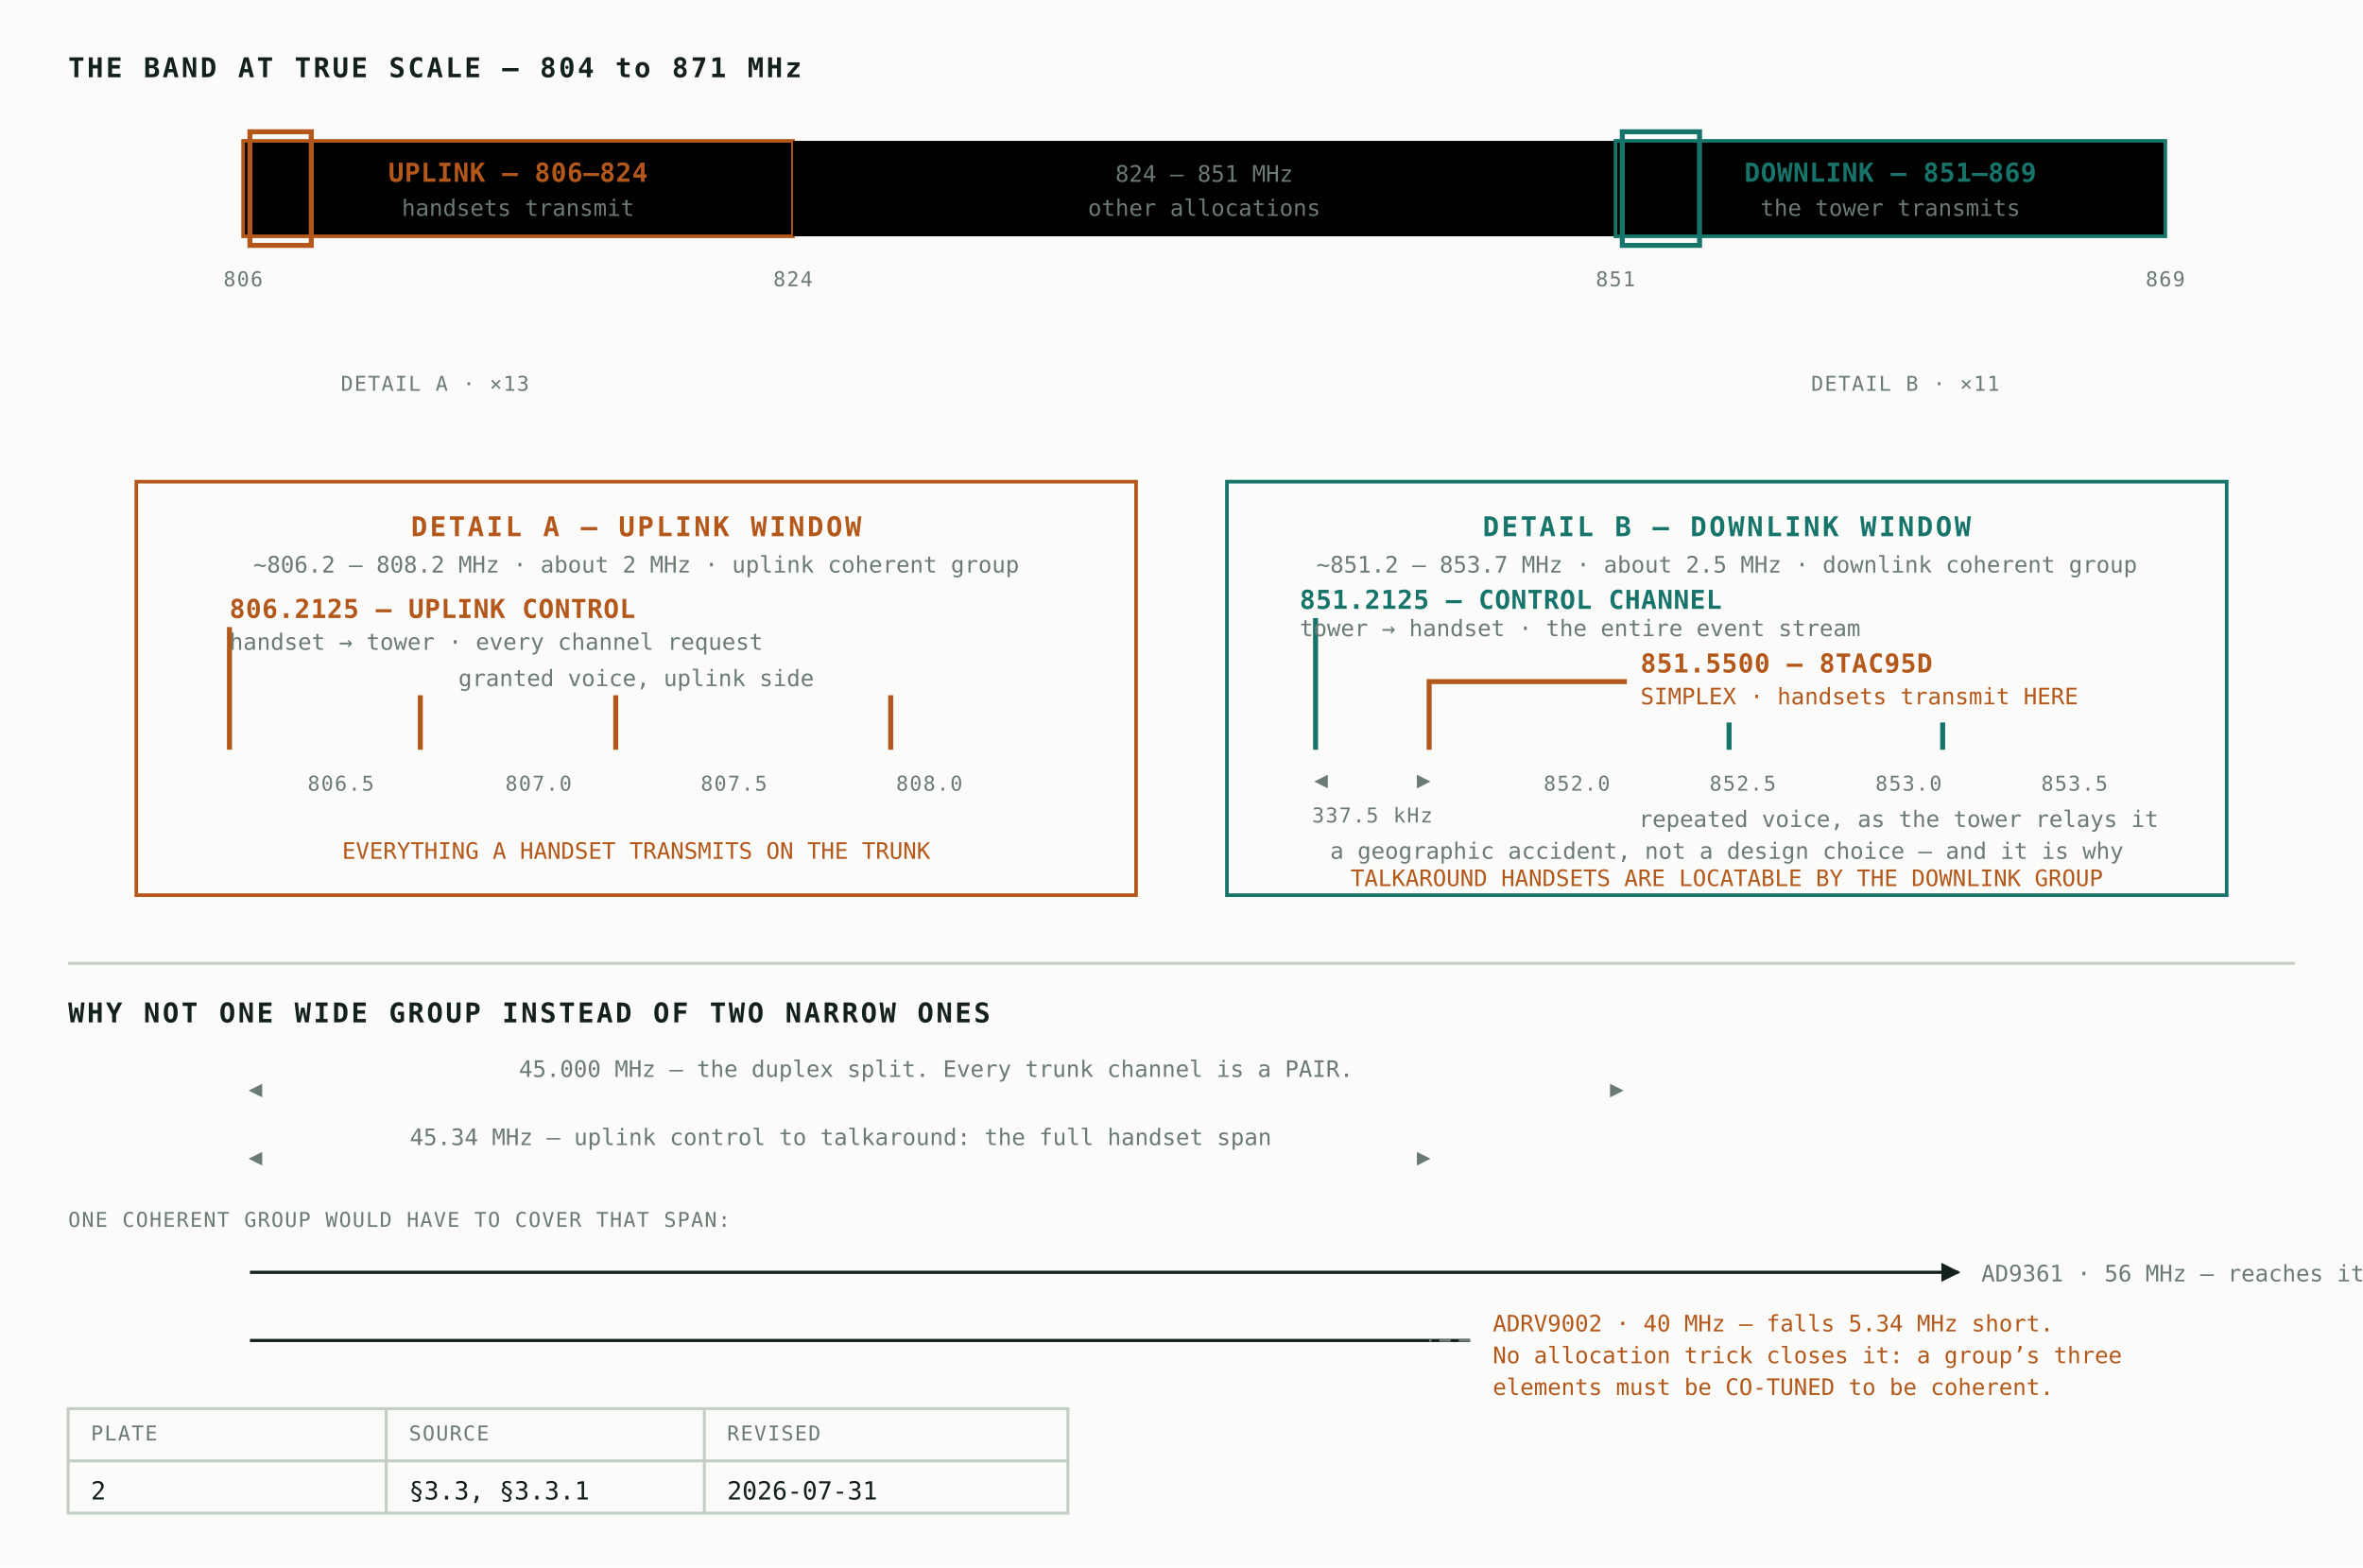
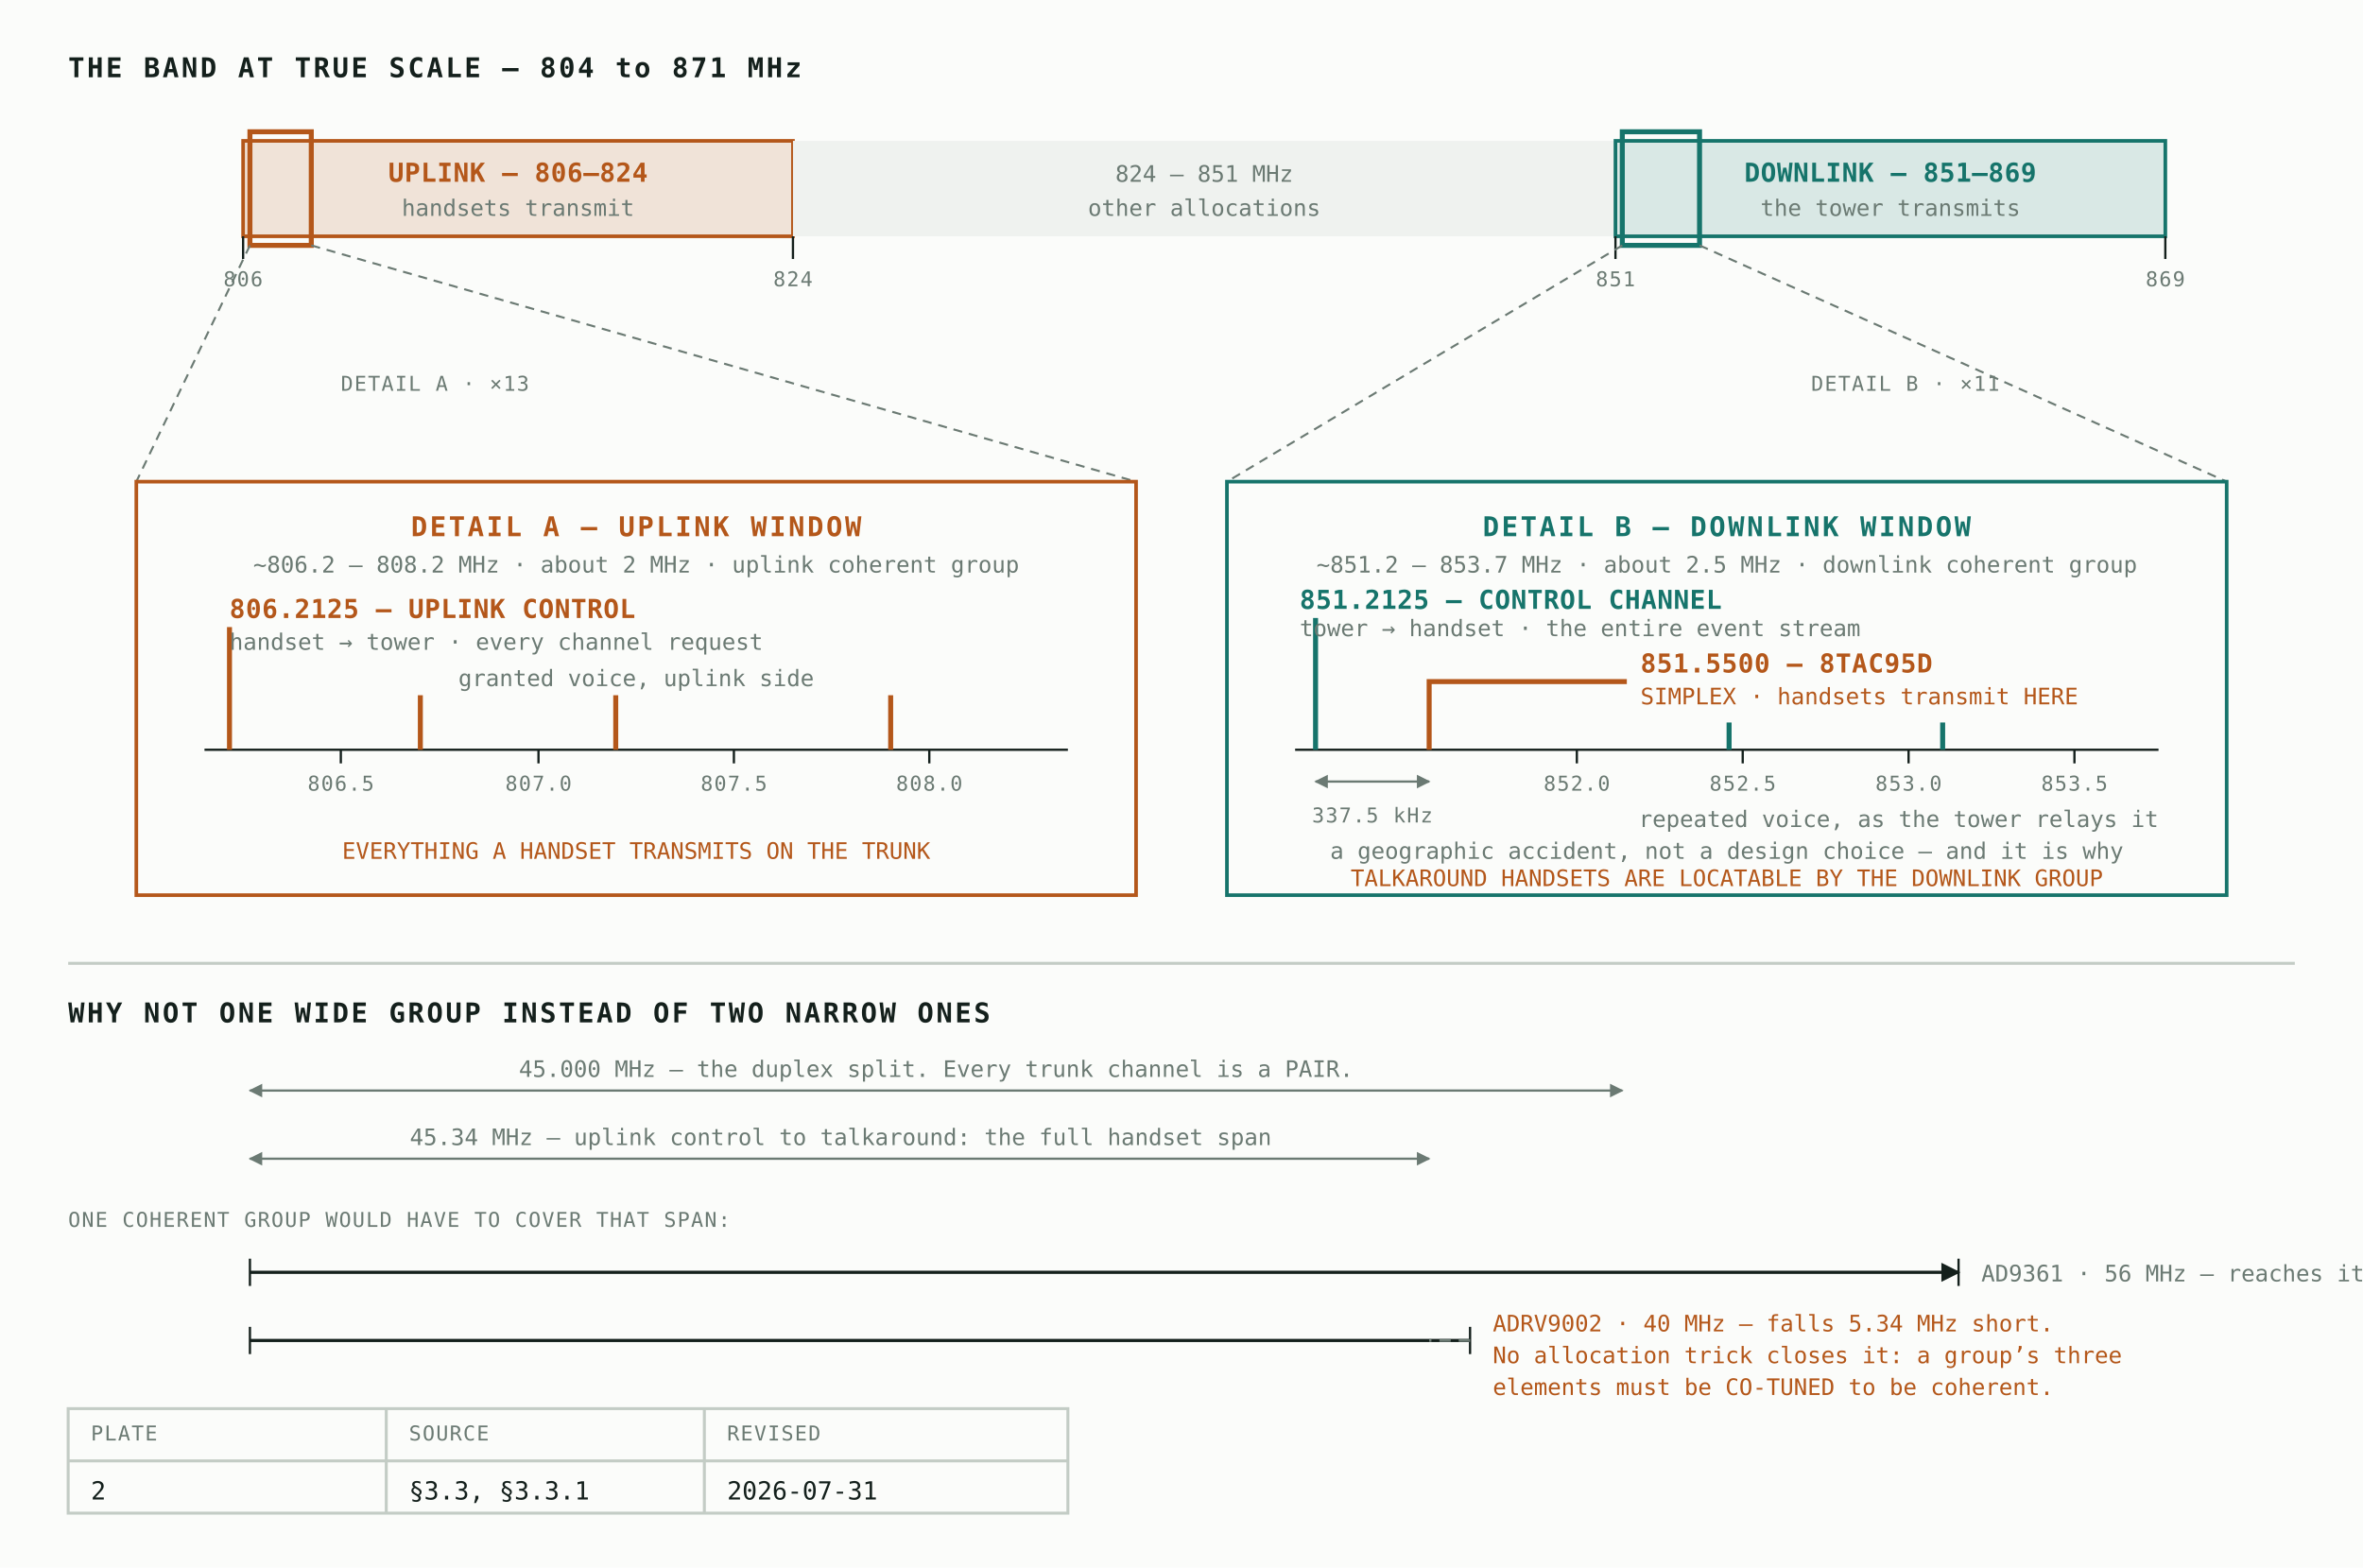
<svg xmlns="http://www.w3.org/2000/svg" viewBox="0 0 1040 690" role="img" aria-label="The 800 MHz band drawn to scale, showing the uplink block from 806 to 824 megahertz, the downlink block from 851 to 869, the 45 megahertz duplex split, and detail views of the two roughly 2 megahertz windows the receiver actually captures." width="1040" height="690">
-   <style>
- body {
-     background: #F2F4F1; color: #14201C;
-     font-family: #000; font-size: 17px; line-height: 1.62;
-     margin: 0; padding: 0 24px 96px;
-   }
- .wrap { max-width: 1120px; margin: 0 auto; }
- .prose { max-width: 65ch; }
- header.masthead {
-     padding: 72px 0 40px; border-bottom: 1px solid #C3CCC5; margin-bottom: 48px;
-   }
- .eyebrow {
-     font-family: #000; font-size: 11px; font-weight: 600;
-     letter-spacing: .16em; text-transform: uppercase; color: #6B7A73; margin: 0 0 18px;
-   }
- h1 {
-     font-family: #000; font-size: clamp(30px, 4.4vw, 46px); font-weight: 640;
-     letter-spacing: -.02em; line-height: 1.08; text-wrap: balance; margin: 0 0 20px;
-   }
- .standfirst { font-size: 19px; color: #6B7A73; margin: 0; max-width: 62ch; }
- h2 {
-     font-family: #000; font-size: 22px; font-weight: 620;
-     letter-spacing: -.01em; text-wrap: balance; margin: 0 0 6px;
-   }
- p { margin: 0 0 18px; }
- section { margin-bottom: 64px; }
- .section-head { display: flex; flex-direction: column; gap: 10px; margin-bottom: 28px; }
- .section-head p { margin: 0; color: #6B7A73; font-size: 16px; max-width: 62ch; }
- strong { font-weight: 600; }
- code { font-family: Consolas, 'DejaVu Sans Mono', 'Courier New', monospace; font-size: .88em; }
- .plate {
-     background: #FBFCFA;
-     background-image:
-       linear-gradient(#000 1px, transparent 1px),
-       linear-gradient(90deg, #000 1px, transparent 1px);
-     background-size: 20px 20px;
-     border: 1px solid #C3CCC5; padding: 18px; overflow-x: auto;
-   }
- .plate svg { display: block; width: 100%; min-width: 720px; height: auto; }
- .frame { fill: none; stroke: #C3CCC5; stroke-width: 1.3; }
- .bx { fill: #FBFCFA; stroke: #14201C; stroke-width: 1.3; }
- .bx-ul { fill: none; stroke: #B4571A; stroke-width: 1.6; }
- .bx-dl { fill: none; stroke: #16746B; stroke-width: 1.6; }
- .bx-q { fill: #FBFCFA; stroke: #6B7A73; stroke-width: 1.2; }
- .sig { fill: none; stroke: #14201C; stroke-width: 1.4; }
- .sig-ul { fill: none; stroke: #B4571A; stroke-width: 2.2; }
- .sig-dl { fill: none; stroke: #16746B; stroke-width: 2.2; }
- .sig-cal { fill: none; stroke: #6B7A73; stroke-width: 1.2; stroke-dasharray: 5 3.5; }
- .sig-dig { fill: none; stroke: #6B7A73; stroke-width: 1.6; }
- .dock { fill: none; stroke: #14201C; stroke-width: 2; stroke-dasharray: 12 5; opacity: .55; }
- .pill { fill: #FBFCFA; stroke: none; }
- .a-ink { fill: #14201C; }
- .a-ul { fill: #B4571A; }
- .a-dl { fill: #16746B; }
- .a-mut { fill: #6B7A73; }
- text { font-family: Consolas, 'DejaVu Sans Mono', 'Courier New', monospace; fill: #14201C; }
- .t-box { font-size: 11.5px; font-weight: 600; letter-spacing: .02em; }
- .t-head { font-size: 12px;   font-weight: 700; letter-spacing: .09em; }
- .t-note { font-size: 10px;   fill: #6B7A73; }
- .t-port { font-size: 11px; }
- .t-tiny { font-size: 9px;    fill: #6B7A73; letter-spacing: .06em; }
- .t-ul { fill: #B4571A; }
- .t-dl { fill: #16746B; }
- .t-mut { fill: #6B7A73; }
- .notes { display: grid; gap: 0; margin-top: 32px; border-top: 1px solid #C3CCC5; }
- .note {
-     display: grid; grid-template-columns: 116px 1fr; gap: 24px;
-     padding: 18px 0; border-bottom: 1px solid #C3CCC5; align-items: start;
-   }
- .note dt {
-     font-family: Consolas, 'DejaVu Sans Mono', 'Courier New', monospace; font-size: 12px; font-weight: 600;
-     letter-spacing: .04em; color: #6B7A73; padding-top: 3px;
-   }
- .note dd { margin: 0; font-size: 16px; }
- .verdict { border-left: 3px solid #B4571A; padding: 2px 0 2px 22px; margin: 0 0 18px; }
- </style>
  <rect x="0" y="0" width="1040" height="690" fill="#FBFCFA" />
  <defs>
    <marker id="p2-dim" viewBox="0 0 10 10" refX="9" refY="5" markerWidth="6" markerHeight="6" orient="auto-start-reverse">
-       <path d="M0 0 L10 5 L0 10 z" class="a-mut" />
+       <path d="M0 0 L10 5 L0 10 z" fill="#6B7A73" />
    </marker>
    <marker id="p2-ink" viewBox="0 0 10 10" refX="9" refY="5" markerWidth="6" markerHeight="6" orient="auto-start-reverse">
-       <path d="M0 0 L10 5 L0 10 z" class="a-ink" />
+       <path d="M0 0 L10 5 L0 10 z" fill="#14201C" />
    </marker>
  </defs>
-   <text class="t-head" x="30" y="34">THE BAND AT TRUE SCALE — 804 to 871 MHz</text>
-   <rect class="fill-ul" x="107" y="62" width="242" height="42" />
-   <rect class="bx-ul" x="107" y="62" width="242" height="42" />
-   <rect class="fill-q" x="349" y="62" width="362" height="42" />
-   <rect class="fill-dl" x="711" y="62" width="242" height="42" />
-   <rect class="bx-dl" x="711" y="62" width="242" height="42" />
-   <text class="t-box t-ul" x="228" y="80" text-anchor="middle">UPLINK — 806–824</text>
-   <text class="t-note" x="228" y="95" text-anchor="middle">handsets transmit</text>
-   <text class="t-note" x="530" y="80" text-anchor="middle">824 – 851 MHz</text>
-   <text class="t-note" x="530" y="95" text-anchor="middle">other allocations</text>
-   <text class="t-box t-dl" x="832" y="80" text-anchor="middle">DOWNLINK — 851–869</text>
-   <text class="t-note" x="832" y="95" text-anchor="middle">the tower transmits</text>
-   <rect class="sig-ul" x="110" y="58" width="27" height="50" fill="none" />
-   <rect class="sig-dl" x="714" y="58" width="34" height="50" fill="none" />
-   <path class="tick" d="M107 104 L107 114 M349 104 L349 114 M711 104 L711 114 M953 104 L953 114" />
-   <text class="t-tiny" x="107" y="126" text-anchor="middle">806</text>
-   <text class="t-tiny" x="349" y="126" text-anchor="middle">824</text>
-   <text class="t-tiny" x="711" y="126" text-anchor="middle">851</text>
-   <text class="t-tiny" x="953" y="126" text-anchor="middle">869</text>
-   <path class="lead" d="M110 108 L60 212" />
-   <path class="lead" d="M137 108 L500 212" />
-   <path class="lead" d="M714 108 L540 212" />
-   <path class="lead" d="M748 108 L980 212" />
-   <text class="t-tiny" x="150" y="172">DETAIL A · ×13</text>
-   <text class="t-tiny" x="880" y="172" text-anchor="end">DETAIL B · ×11</text>
-   <rect class="bx-ul" x="60" y="212" width="440" height="182" />
-   <text class="t-head t-ul" x="280" y="236" text-anchor="middle">DETAIL A — UPLINK WINDOW</text>
-   <text class="t-note" x="280" y="252" text-anchor="middle">~806.2 – 808.2 MHz · about 2 MHz · uplink coherent group</text>
-   <path class="tick" d="M90 330 L470 330" />
-   <path class="tick" d="M150 330 L150 336 M237 330 L237 336 M323 330 L323 336 M409 330 L409 336" />
-   <text class="t-tiny" x="150" y="348" text-anchor="middle">806.5</text>
-   <text class="t-tiny" x="237" y="348" text-anchor="middle">807.0</text>
-   <text class="t-tiny" x="323" y="348" text-anchor="middle">807.5</text>
-   <text class="t-tiny" x="409" y="348" text-anchor="middle">808.0</text>
-   <path class="sig-ul" d="M101 330 L101 276" />
-   <text class="t-box t-ul" x="101" y="272">806.2125 — UPLINK CONTROL</text>
-   <text class="t-note" x="101" y="286">handset → tower · every channel request</text>
-   <path class="sig-ul" d="M185 330 L185 306 M271 330 L271 306 M392 330 L392 306" />
-   <text class="t-note" x="280" y="302" text-anchor="middle">granted voice, uplink side</text>
-   <text class="t-note t-ul" x="280" y="378" text-anchor="middle">EVERYTHING A HANDSET TRANSMITS ON THE TRUNK</text>
-   <rect class="bx-dl" x="540" y="212" width="440" height="182" />
-   <text class="t-head t-dl" x="760" y="236" text-anchor="middle">DETAIL B — DOWNLINK WINDOW</text>
-   <text class="t-note" x="760" y="252" text-anchor="middle">~851.2 – 853.7 MHz · about 2.5 MHz · downlink coherent group</text>
-   <path class="tick" d="M570 330 L950 330" />
-   <path class="tick" d="M694 330 L694 336 M767 330 L767 336 M840 330 L840 336 M913 330 L913 336" />
-   <text class="t-tiny" x="694" y="348" text-anchor="middle">852.0</text>
-   <text class="t-tiny" x="767" y="348" text-anchor="middle">852.5</text>
-   <text class="t-tiny" x="840" y="348" text-anchor="middle">853.0</text>
-   <text class="t-tiny" x="913" y="348" text-anchor="middle">853.5</text>
-   <path class="sig-dl" d="M579 330 L579 272" />
-   <text class="t-box t-dl" x="572" y="268">851.2125 — CONTROL CHANNEL</text>
-   <text class="t-note" x="572" y="280">tower → handset · the entire event stream</text>
-   <path class="sig-ul" d="M629 330 L629 300 L716 300" />
-   <text class="t-box t-ul" x="722" y="296">851.5500 — 8TAC95D</text>
-   <text class="t-note t-ul" x="722" y="310">SIMPLEX · handsets transmit HERE</text>
-   <path class="dim" d="M579 344 L629 344" marker-start="url(#p2-dim)" marker-end="url(#p2-dim)" />
-   <text class="t-tiny" x="604" y="362" text-anchor="middle">337.5 kHz</text>
-   <path class="sig-dl" d="M761 330 L761 318 M855 330 L855 318" />
-   <text class="t-note" x="950" y="364" text-anchor="end">repeated voice, as the tower relays it</text>
-   <text class="t-note" x="760" y="378" text-anchor="middle">a geographic accident, not a design choice — and it is why</text>
-   <text class="t-note t-ul" x="760" y="390" text-anchor="middle">TALKAROUND HANDSETS ARE LOCATABLE BY THE DOWNLINK GROUP</text>
-   <path class="frame" d="M30 424 L1010 424" />
-   <text class="t-head" x="30" y="450">WHY NOT ONE WIDE GROUP INSTEAD OF TWO NARROW ONES</text>
-   <path class="dim" d="M110 480 L714 480" marker-start="url(#p2-dim)" marker-end="url(#p2-dim)" />
-   <text class="t-note" x="412" y="474" text-anchor="middle">45.000 MHz — the duplex split. Every trunk channel is a PAIR.</text>
-   <path class="dim" d="M110 510 L629 510" marker-start="url(#p2-dim)" marker-end="url(#p2-dim)" />
-   <text class="t-note" x="370" y="504" text-anchor="middle">45.34 MHz — uplink control to talkaround: the full handset span</text>
-   <text class="t-tiny" x="30" y="540">ONE COHERENT GROUP WOULD HAVE TO COVER THAT SPAN:</text>
-   <path class="sig" d="M110 560 L862 560" marker-end="url(#p2-ink)" />
-   <path class="tick" d="M110 554 L110 566 M862 554 L862 566" />
-   <text class="t-note" x="872" y="564">AD9361 · 56 MHz — reaches it (the §5.5 fallback)</text>
-   <path class="sig" d="M110 590 L647 590" />
-   <path class="tick" d="M110 584 L110 596 M647 584 L647 596" />
-   <path class="sig-cal" d="M647 590 L629 590" />
-   <text class="t-note t-ul" x="657" y="586">ADRV9002 · 40 MHz — falls 5.34 MHz short.</text>
-   <text class="t-note t-ul" x="657" y="600">No allocation trick closes it: a group’s three</text>
-   <text class="t-note t-ul" x="657" y="614">elements must be CO-TUNED to be coherent.</text>
+   <text x="30" y="34" font-family="Consolas, 'DejaVu Sans Mono', 'Courier New', monospace" fill="#14201C" font-size="12px" font-weight="700" letter-spacing=".09em">THE BAND AT TRUE SCALE — 804 to 871 MHz</text>
+   <rect x="107" y="62" width="242" height="42" fill="#F0E3D8" />
+   <rect x="107" y="62" width="242" height="42" fill="none" stroke="#B4571A" stroke-width="1.6" />
+   <rect x="349" y="62" width="362" height="42" fill="#EFF2EF" />
+   <rect x="711" y="62" width="242" height="42" fill="#D9E8E5" />
+   <rect x="711" y="62" width="242" height="42" fill="none" stroke="#16746B" stroke-width="1.6" />
+   <text x="228" y="80" text-anchor="middle" font-family="Consolas, 'DejaVu Sans Mono', 'Courier New', monospace" fill="#B4571A" font-size="11.5px" font-weight="600" letter-spacing=".02em">UPLINK — 806–824</text>
+   <text x="228" y="95" text-anchor="middle" font-family="Consolas, 'DejaVu Sans Mono', 'Courier New', monospace" fill="#6B7A73" font-size="10px">handsets transmit</text>
+   <text x="530" y="80" text-anchor="middle" font-family="Consolas, 'DejaVu Sans Mono', 'Courier New', monospace" fill="#6B7A73" font-size="10px">824 – 851 MHz</text>
+   <text x="530" y="95" text-anchor="middle" font-family="Consolas, 'DejaVu Sans Mono', 'Courier New', monospace" fill="#6B7A73" font-size="10px">other allocations</text>
+   <text x="832" y="80" text-anchor="middle" font-family="Consolas, 'DejaVu Sans Mono', 'Courier New', monospace" fill="#16746B" font-size="11.5px" font-weight="600" letter-spacing=".02em">DOWNLINK — 851–869</text>
+   <text x="832" y="95" text-anchor="middle" font-family="Consolas, 'DejaVu Sans Mono', 'Courier New', monospace" fill="#6B7A73" font-size="10px">the tower transmits</text>
+   <rect x="110" y="58" width="27" height="50" fill="none" stroke="#B4571A" stroke-width="2.2" />
+   <rect x="714" y="58" width="34" height="50" fill="none" stroke="#16746B" stroke-width="2.2" />
+   <path d="M107 104 L107 114 M349 104 L349 114 M711 104 L711 114 M953 104 L953 114" fill="none" stroke="#14201C" stroke-width="1" />
+   <text x="107" y="126" text-anchor="middle" font-family="Consolas, 'DejaVu Sans Mono', 'Courier New', monospace" fill="#6B7A73" font-size="9px" letter-spacing=".06em">806</text>
+   <text x="349" y="126" text-anchor="middle" font-family="Consolas, 'DejaVu Sans Mono', 'Courier New', monospace" fill="#6B7A73" font-size="9px" letter-spacing=".06em">824</text>
+   <text x="711" y="126" text-anchor="middle" font-family="Consolas, 'DejaVu Sans Mono', 'Courier New', monospace" fill="#6B7A73" font-size="9px" letter-spacing=".06em">851</text>
+   <text x="953" y="126" text-anchor="middle" font-family="Consolas, 'DejaVu Sans Mono', 'Courier New', monospace" fill="#6B7A73" font-size="9px" letter-spacing=".06em">869</text>
+   <path d="M110 108 L60 212" fill="none" stroke="#6B7A73" stroke-width=".9" stroke-dasharray="4 3" />
+   <path d="M137 108 L500 212" fill="none" stroke="#6B7A73" stroke-width=".9" stroke-dasharray="4 3" />
+   <path d="M714 108 L540 212" fill="none" stroke="#6B7A73" stroke-width=".9" stroke-dasharray="4 3" />
+   <path d="M748 108 L980 212" fill="none" stroke="#6B7A73" stroke-width=".9" stroke-dasharray="4 3" />
+   <text x="150" y="172" font-family="Consolas, 'DejaVu Sans Mono', 'Courier New', monospace" fill="#6B7A73" font-size="9px" letter-spacing=".06em">DETAIL A · ×13</text>
+   <text x="880" y="172" text-anchor="end" font-family="Consolas, 'DejaVu Sans Mono', 'Courier New', monospace" fill="#6B7A73" font-size="9px" letter-spacing=".06em">DETAIL B · ×11</text>
+   <rect x="60" y="212" width="440" height="182" fill="none" stroke="#B4571A" stroke-width="1.6" />
+   <text x="280" y="236" text-anchor="middle" font-family="Consolas, 'DejaVu Sans Mono', 'Courier New', monospace" fill="#B4571A" font-size="12px" font-weight="700" letter-spacing=".09em">DETAIL A — UPLINK WINDOW</text>
+   <text x="280" y="252" text-anchor="middle" font-family="Consolas, 'DejaVu Sans Mono', 'Courier New', monospace" fill="#6B7A73" font-size="10px">~806.2 – 808.2 MHz · about 2 MHz · uplink coherent group</text>
+   <path d="M90 330 L470 330" fill="none" stroke="#14201C" stroke-width="1" />
+   <path d="M150 330 L150 336 M237 330 L237 336 M323 330 L323 336 M409 330 L409 336" fill="none" stroke="#14201C" stroke-width="1" />
+   <text x="150" y="348" text-anchor="middle" font-family="Consolas, 'DejaVu Sans Mono', 'Courier New', monospace" fill="#6B7A73" font-size="9px" letter-spacing=".06em">806.5</text>
+   <text x="237" y="348" text-anchor="middle" font-family="Consolas, 'DejaVu Sans Mono', 'Courier New', monospace" fill="#6B7A73" font-size="9px" letter-spacing=".06em">807.0</text>
+   <text x="323" y="348" text-anchor="middle" font-family="Consolas, 'DejaVu Sans Mono', 'Courier New', monospace" fill="#6B7A73" font-size="9px" letter-spacing=".06em">807.5</text>
+   <text x="409" y="348" text-anchor="middle" font-family="Consolas, 'DejaVu Sans Mono', 'Courier New', monospace" fill="#6B7A73" font-size="9px" letter-spacing=".06em">808.0</text>
+   <path d="M101 330 L101 276" fill="none" stroke="#B4571A" stroke-width="2.2" />
+   <text x="101" y="272" font-family="Consolas, 'DejaVu Sans Mono', 'Courier New', monospace" fill="#B4571A" font-size="11.5px" font-weight="600" letter-spacing=".02em">806.2125 — UPLINK CONTROL</text>
+   <text x="101" y="286" font-family="Consolas, 'DejaVu Sans Mono', 'Courier New', monospace" fill="#6B7A73" font-size="10px">handset → tower · every channel request</text>
+   <path d="M185 330 L185 306 M271 330 L271 306 M392 330 L392 306" fill="none" stroke="#B4571A" stroke-width="2.2" />
+   <text x="280" y="302" text-anchor="middle" font-family="Consolas, 'DejaVu Sans Mono', 'Courier New', monospace" fill="#6B7A73" font-size="10px">granted voice, uplink side</text>
+   <text x="280" y="378" text-anchor="middle" font-family="Consolas, 'DejaVu Sans Mono', 'Courier New', monospace" fill="#B4571A" font-size="10px">EVERYTHING A HANDSET TRANSMITS ON THE TRUNK</text>
+   <rect x="540" y="212" width="440" height="182" fill="none" stroke="#16746B" stroke-width="1.6" />
+   <text x="760" y="236" text-anchor="middle" font-family="Consolas, 'DejaVu Sans Mono', 'Courier New', monospace" fill="#16746B" font-size="12px" font-weight="700" letter-spacing=".09em">DETAIL B — DOWNLINK WINDOW</text>
+   <text x="760" y="252" text-anchor="middle" font-family="Consolas, 'DejaVu Sans Mono', 'Courier New', monospace" fill="#6B7A73" font-size="10px">~851.2 – 853.7 MHz · about 2.5 MHz · downlink coherent group</text>
+   <path d="M570 330 L950 330" fill="none" stroke="#14201C" stroke-width="1" />
+   <path d="M694 330 L694 336 M767 330 L767 336 M840 330 L840 336 M913 330 L913 336" fill="none" stroke="#14201C" stroke-width="1" />
+   <text x="694" y="348" text-anchor="middle" font-family="Consolas, 'DejaVu Sans Mono', 'Courier New', monospace" fill="#6B7A73" font-size="9px" letter-spacing=".06em">852.0</text>
+   <text x="767" y="348" text-anchor="middle" font-family="Consolas, 'DejaVu Sans Mono', 'Courier New', monospace" fill="#6B7A73" font-size="9px" letter-spacing=".06em">852.5</text>
+   <text x="840" y="348" text-anchor="middle" font-family="Consolas, 'DejaVu Sans Mono', 'Courier New', monospace" fill="#6B7A73" font-size="9px" letter-spacing=".06em">853.0</text>
+   <text x="913" y="348" text-anchor="middle" font-family="Consolas, 'DejaVu Sans Mono', 'Courier New', monospace" fill="#6B7A73" font-size="9px" letter-spacing=".06em">853.5</text>
+   <path d="M579 330 L579 272" fill="none" stroke="#16746B" stroke-width="2.2" />
+   <text x="572" y="268" font-family="Consolas, 'DejaVu Sans Mono', 'Courier New', monospace" fill="#16746B" font-size="11.5px" font-weight="600" letter-spacing=".02em">851.2125 — CONTROL CHANNEL</text>
+   <text x="572" y="280" font-family="Consolas, 'DejaVu Sans Mono', 'Courier New', monospace" fill="#6B7A73" font-size="10px">tower → handset · the entire event stream</text>
+   <path d="M629 330 L629 300 L716 300" fill="none" stroke="#B4571A" stroke-width="2.2" />
+   <text x="722" y="296" font-family="Consolas, 'DejaVu Sans Mono', 'Courier New', monospace" fill="#B4571A" font-size="11.5px" font-weight="600" letter-spacing=".02em">851.5500 — 8TAC95D</text>
+   <text x="722" y="310" font-family="Consolas, 'DejaVu Sans Mono', 'Courier New', monospace" fill="#B4571A" font-size="10px">SIMPLEX · handsets transmit HERE</text>
+   <path d="M579 344 L629 344" marker-start="url(#p2-dim)" marker-end="url(#p2-dim)" fill="none" stroke="#6B7A73" stroke-width="1" />
+   <text x="604" y="362" text-anchor="middle" font-family="Consolas, 'DejaVu Sans Mono', 'Courier New', monospace" fill="#6B7A73" font-size="9px" letter-spacing=".06em">337.5 kHz</text>
+   <path d="M761 330 L761 318 M855 330 L855 318" fill="none" stroke="#16746B" stroke-width="2.2" />
+   <text x="950" y="364" text-anchor="end" font-family="Consolas, 'DejaVu Sans Mono', 'Courier New', monospace" fill="#6B7A73" font-size="10px">repeated voice, as the tower relays it</text>
+   <text x="760" y="378" text-anchor="middle" font-family="Consolas, 'DejaVu Sans Mono', 'Courier New', monospace" fill="#6B7A73" font-size="10px">a geographic accident, not a design choice — and it is why</text>
+   <text x="760" y="390" text-anchor="middle" font-family="Consolas, 'DejaVu Sans Mono', 'Courier New', monospace" fill="#B4571A" font-size="10px">TALKAROUND HANDSETS ARE LOCATABLE BY THE DOWNLINK GROUP</text>
+   <path d="M30 424 L1010 424" fill="none" stroke="#C3CCC5" stroke-width="1.3" />
+   <text x="30" y="450" font-family="Consolas, 'DejaVu Sans Mono', 'Courier New', monospace" fill="#14201C" font-size="12px" font-weight="700" letter-spacing=".09em">WHY NOT ONE WIDE GROUP INSTEAD OF TWO NARROW ONES</text>
+   <path d="M110 480 L714 480" marker-start="url(#p2-dim)" marker-end="url(#p2-dim)" fill="none" stroke="#6B7A73" stroke-width="1" />
+   <text x="412" y="474" text-anchor="middle" font-family="Consolas, 'DejaVu Sans Mono', 'Courier New', monospace" fill="#6B7A73" font-size="10px">45.000 MHz — the duplex split. Every trunk channel is a PAIR.</text>
+   <path d="M110 510 L629 510" marker-start="url(#p2-dim)" marker-end="url(#p2-dim)" fill="none" stroke="#6B7A73" stroke-width="1" />
+   <text x="370" y="504" text-anchor="middle" font-family="Consolas, 'DejaVu Sans Mono', 'Courier New', monospace" fill="#6B7A73" font-size="10px">45.34 MHz — uplink control to talkaround: the full handset span</text>
+   <text x="30" y="540" font-family="Consolas, 'DejaVu Sans Mono', 'Courier New', monospace" fill="#6B7A73" font-size="9px" letter-spacing=".06em">ONE COHERENT GROUP WOULD HAVE TO COVER THAT SPAN:</text>
+   <path d="M110 560 L862 560" marker-end="url(#p2-ink)" fill="none" stroke="#14201C" stroke-width="1.4" />
+   <path d="M110 554 L110 566 M862 554 L862 566" fill="none" stroke="#14201C" stroke-width="1" />
+   <text x="872" y="564" font-family="Consolas, 'DejaVu Sans Mono', 'Courier New', monospace" fill="#6B7A73" font-size="10px">AD9361 · 56 MHz — reaches it (the §5.5 fallback)</text>
+   <path d="M110 590 L647 590" fill="none" stroke="#14201C" stroke-width="1.4" />
+   <path d="M110 584 L110 596 M647 584 L647 596" fill="none" stroke="#14201C" stroke-width="1" />
+   <path d="M647 590 L629 590" fill="none" stroke="#6B7A73" stroke-width="1.2" stroke-dasharray="5 3.5" />
+   <text x="657" y="586" font-family="Consolas, 'DejaVu Sans Mono', 'Courier New', monospace" fill="#B4571A" font-size="10px">ADRV9002 · 40 MHz — falls 5.34 MHz short.</text>
+   <text x="657" y="600" font-family="Consolas, 'DejaVu Sans Mono', 'Courier New', monospace" fill="#B4571A" font-size="10px">No allocation trick closes it: a group’s three</text>
+   <text x="657" y="614" font-family="Consolas, 'DejaVu Sans Mono', 'Courier New', monospace" fill="#B4571A" font-size="10px">elements must be CO-TUNED to be coherent.</text>
  <g>
-     <rect class="frame" x="30" y="620" width="440" height="46" />
-     <path class="frame" d="M170 620 L170 666 M310 620 L310 666 M30 643 L470 643" />
-     <text class="t-tiny" x="40" y="634">PLATE</text>
-     <text class="t-port" x="40" y="660">2</text>
-     <text class="t-tiny" x="180" y="634">SOURCE</text>
-     <text class="t-port" x="180" y="660">§3.3, §3.3.1</text>
-     <text class="t-tiny" x="320" y="634">REVISED</text>
-     <text class="t-port" x="320" y="660">2026-07-31</text>
+     <rect x="30" y="620" width="440" height="46" fill="none" stroke="#C3CCC5" stroke-width="1.3" />
+     <path d="M170 620 L170 666 M310 620 L310 666 M30 643 L470 643" fill="none" stroke="#C3CCC5" stroke-width="1.3" />
+     <text x="40" y="634" font-family="Consolas, 'DejaVu Sans Mono', 'Courier New', monospace" fill="#6B7A73" font-size="9px" letter-spacing=".06em">PLATE</text>
+     <text x="40" y="660" font-family="Consolas, 'DejaVu Sans Mono', 'Courier New', monospace" fill="#14201C" font-size="11px">2</text>
+     <text x="180" y="634" font-family="Consolas, 'DejaVu Sans Mono', 'Courier New', monospace" fill="#6B7A73" font-size="9px" letter-spacing=".06em">SOURCE</text>
+     <text x="180" y="660" font-family="Consolas, 'DejaVu Sans Mono', 'Courier New', monospace" fill="#14201C" font-size="11px">§3.3, §3.3.1</text>
+     <text x="320" y="634" font-family="Consolas, 'DejaVu Sans Mono', 'Courier New', monospace" fill="#6B7A73" font-size="9px" letter-spacing=".06em">REVISED</text>
+     <text x="320" y="660" font-family="Consolas, 'DejaVu Sans Mono', 'Courier New', monospace" fill="#14201C" font-size="11px">2026-07-31</text>
  </g>
</svg>
